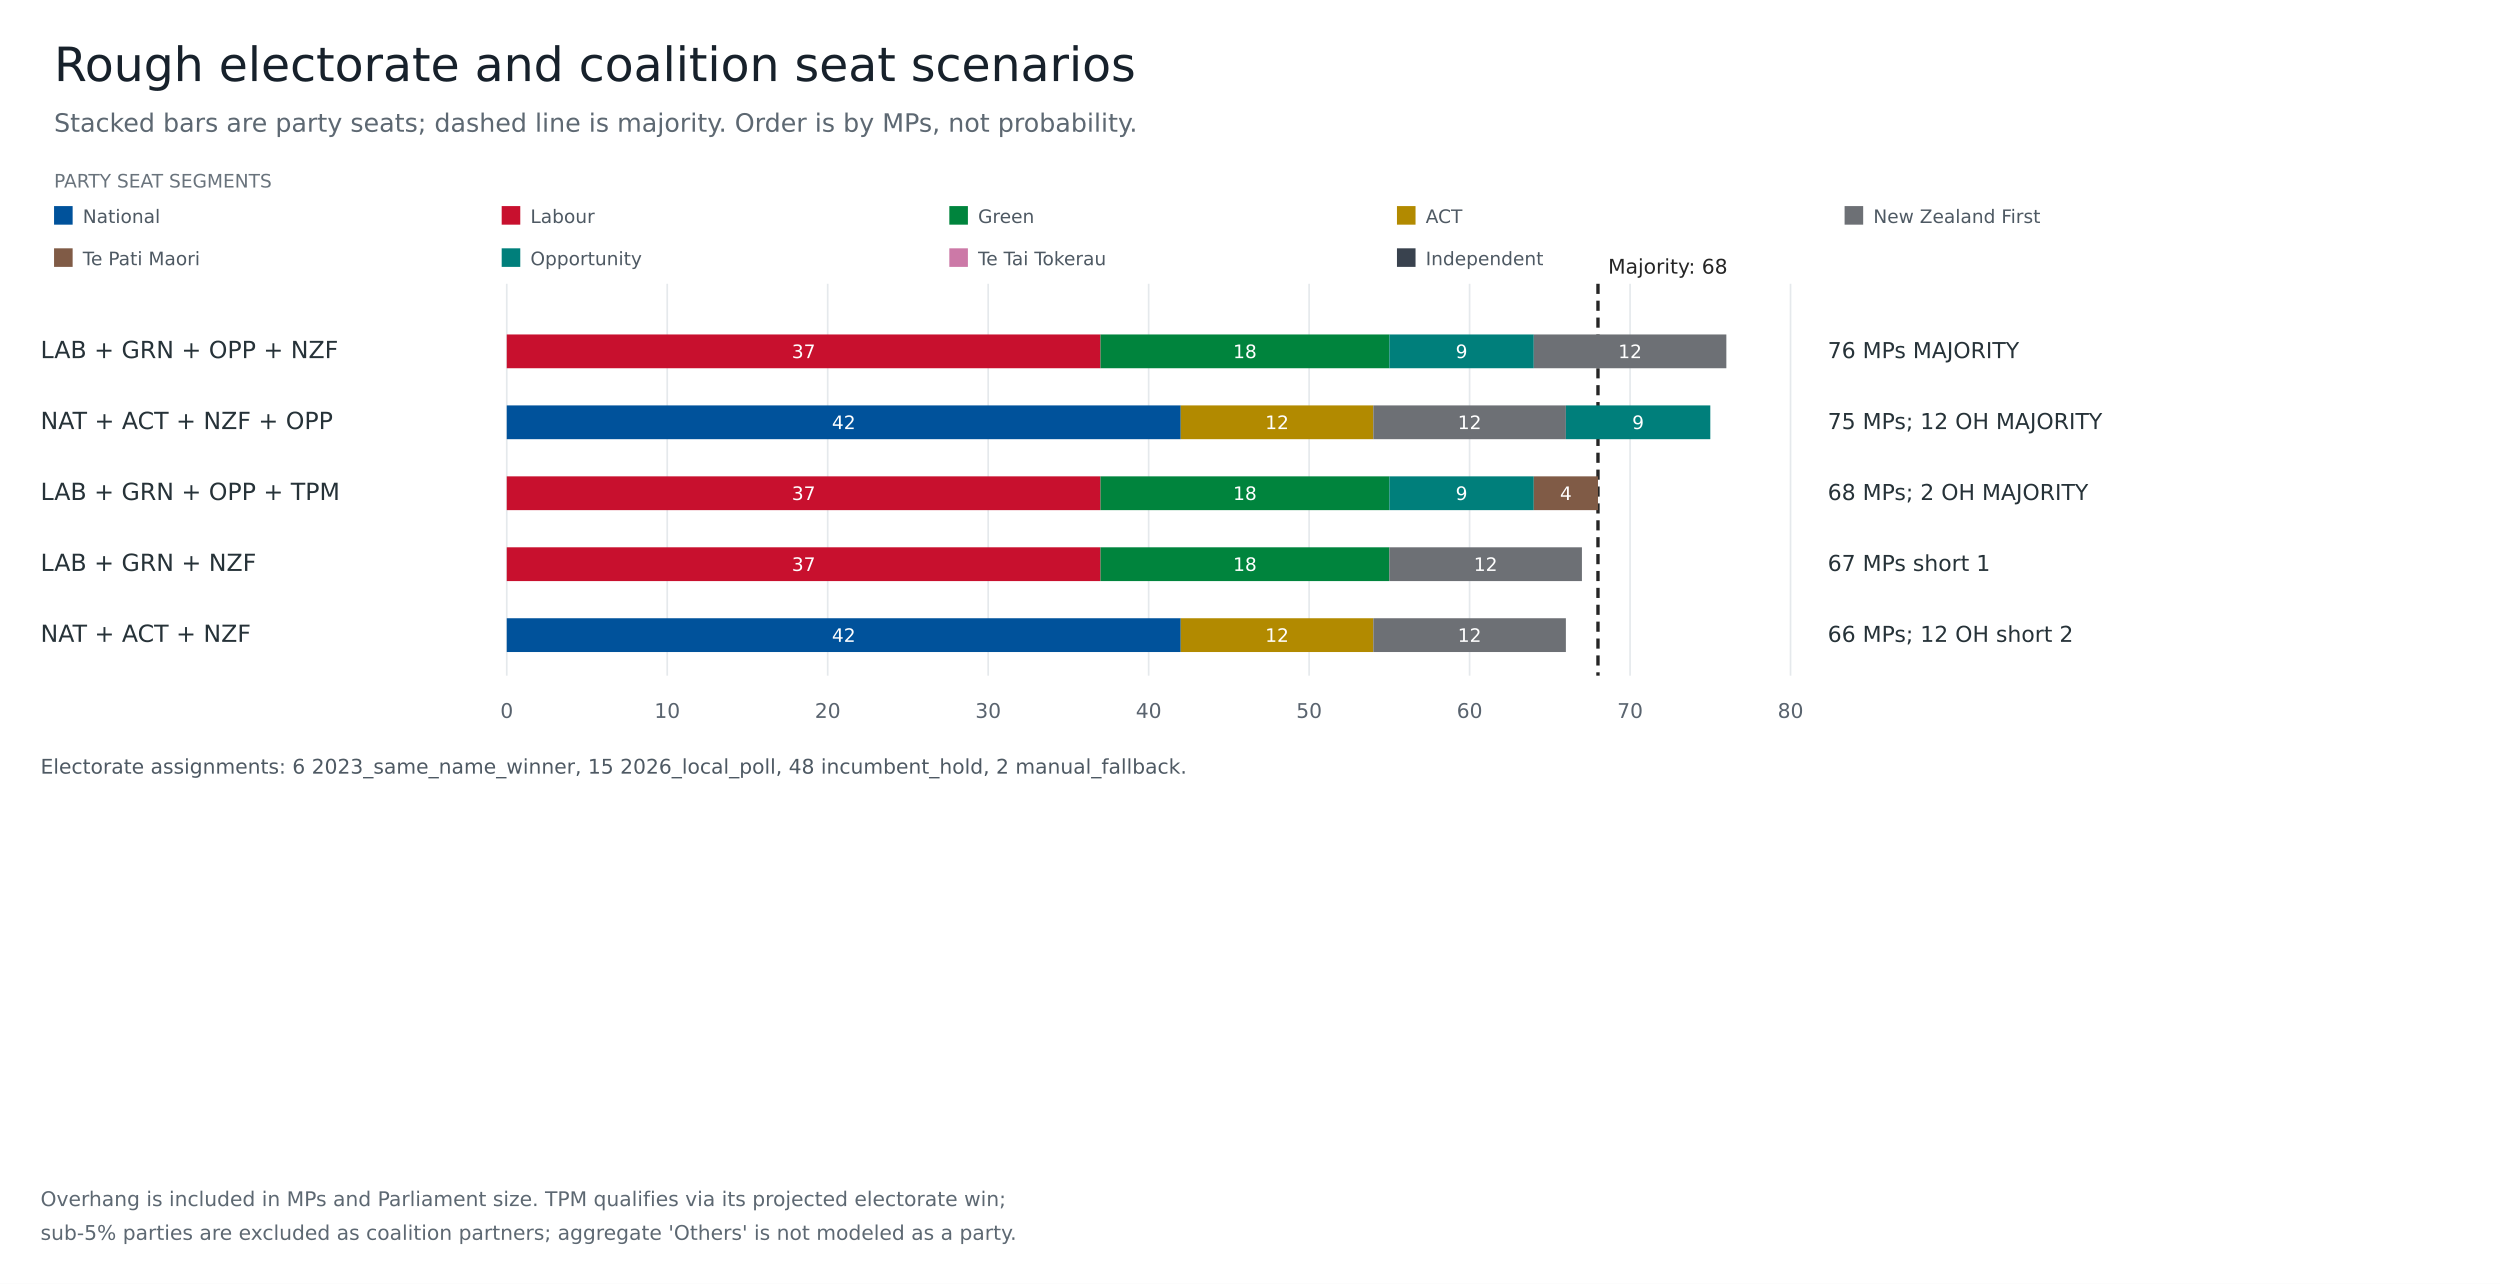
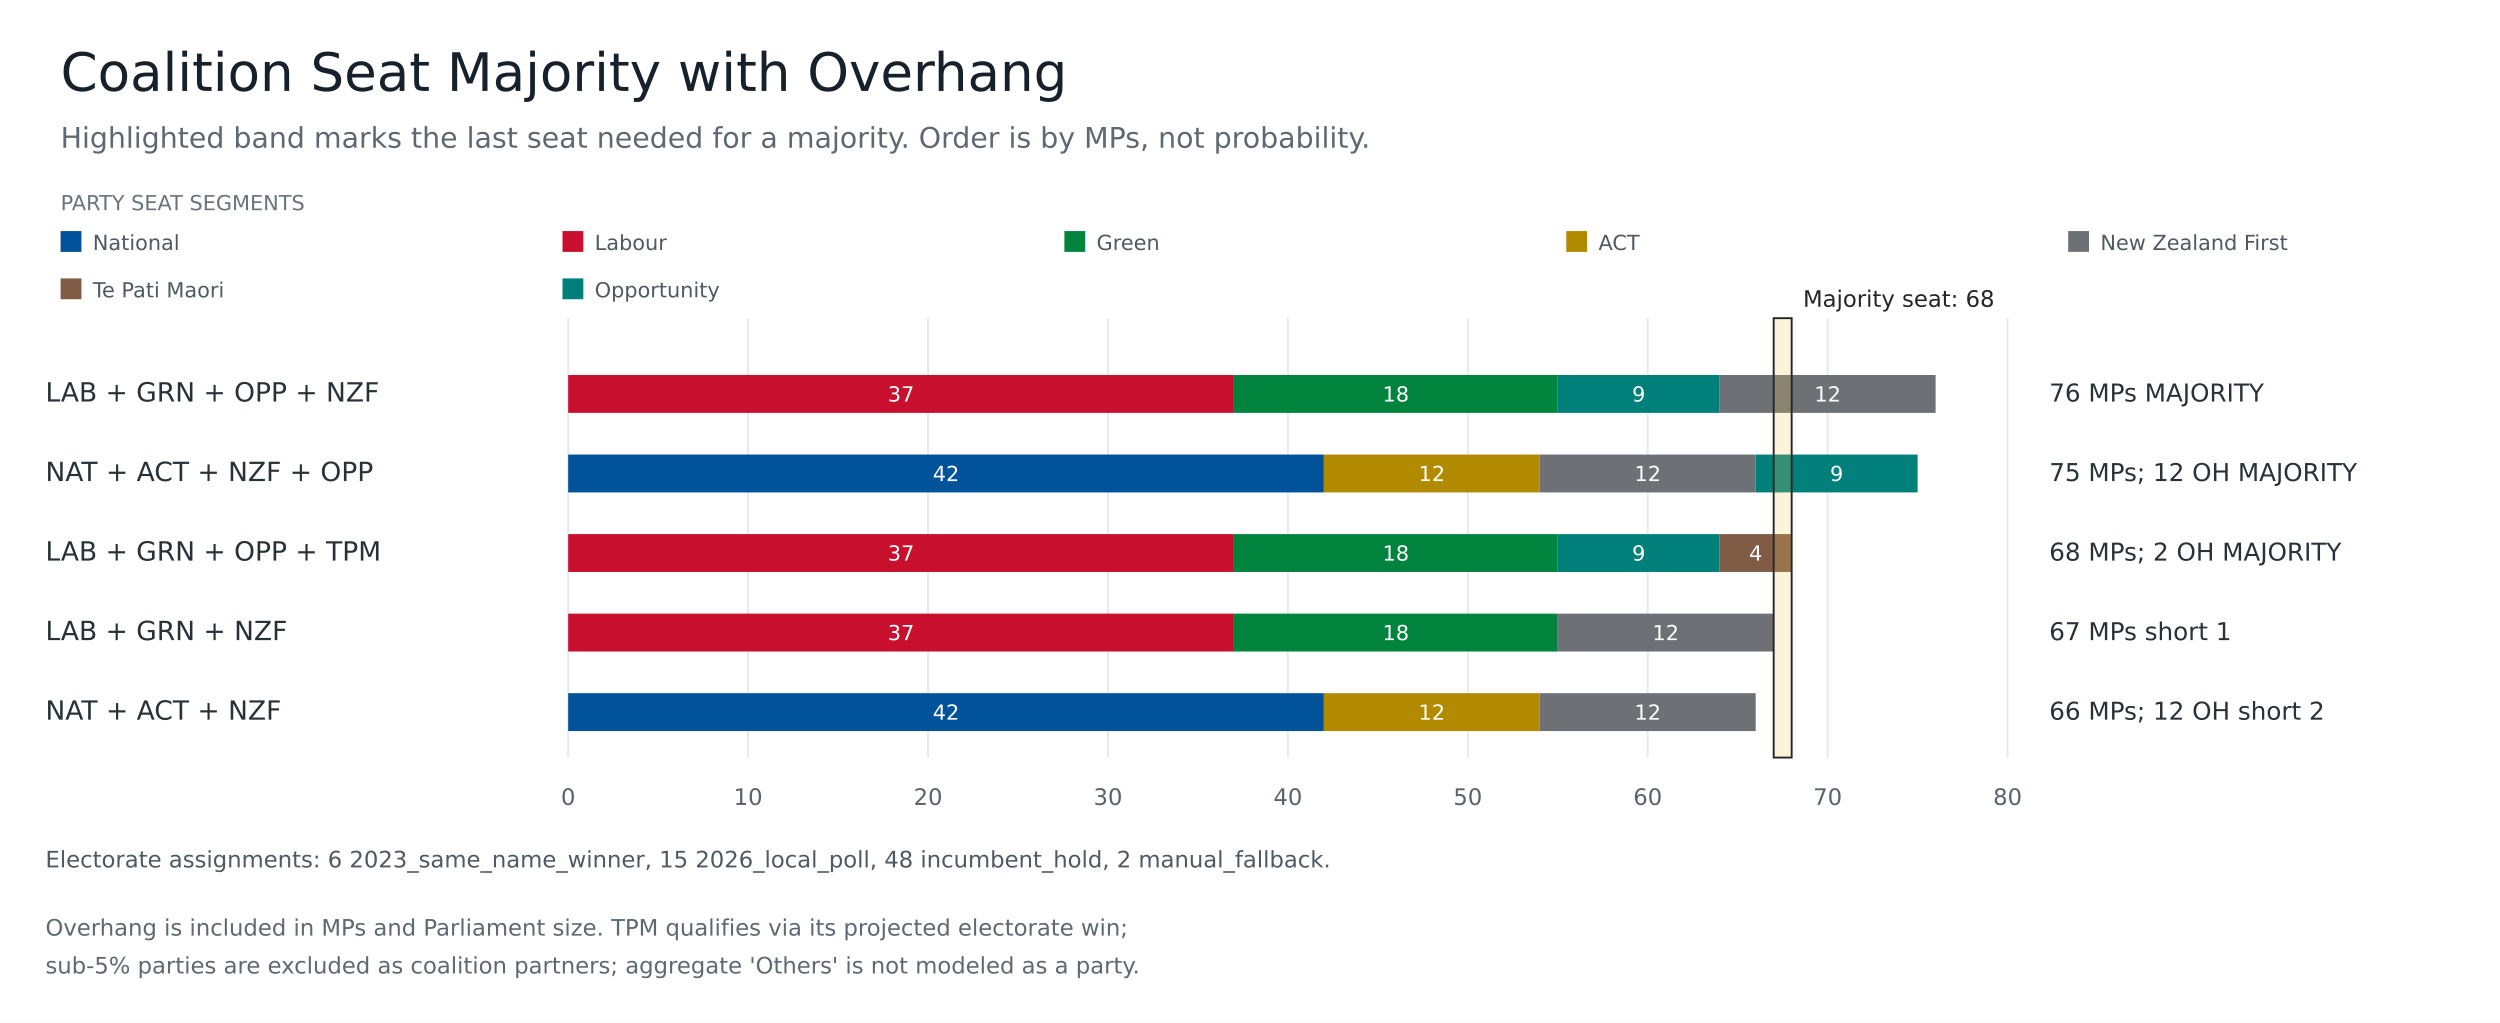
- <svg xmlns="http://www.w3.org/2000/svg" width="1480" height="760" viewBox="0 0 1480 760">
+ <svg xmlns="http://www.w3.org/2000/svg" width="1320" height="540" viewBox="0 0 1320 540">
  <rect width="100%" height="100%" fill="#FFFFFF" />
-   <text x="32" y="48" font-family="DejaVu Sans, sans-serif" font-size="28" fill="#17212B" text-anchor="start">Rough electorate and coalition seat scenarios</text>
-   <text x="32" y="78" font-family="DejaVu Sans, sans-serif" font-size="15" fill="#5D6872" text-anchor="start">Stacked bars are party seats; dashed line is majority. Order is by MPs, not probability.</text>
+   <text x="32" y="48" font-family="DejaVu Sans, sans-serif" font-size="28" fill="#17212B" text-anchor="start">Coalition Seat Majority with Overhang</text>
+   <text x="32" y="78" font-family="DejaVu Sans, sans-serif" font-size="15" fill="#5D6872" text-anchor="start">Highlighted band marks the last seat needed for a majority. Order is by MPs, not probability.</text>
  <text x="32" y="111" font-family="DejaVu Sans, sans-serif" font-size="11" fill="#69737C" text-anchor="start">PARTY SEAT SEGMENTS</text>
  <rect x="32" y="122" width="11" height="11" fill="#00529B" />
  <text x="49" y="132" font-family="DejaVu Sans, sans-serif" font-size="11" fill="#4E5963" text-anchor="start">National</text>
  <rect x="297" y="122" width="11" height="11" fill="#C8102E" />
  <text x="314" y="132" font-family="DejaVu Sans, sans-serif" font-size="11" fill="#4E5963" text-anchor="start">Labour</text>
  <rect x="562" y="122" width="11" height="11" fill="#00843D" />
  <text x="579" y="132" font-family="DejaVu Sans, sans-serif" font-size="11" fill="#4E5963" text-anchor="start">Green</text>
  <rect x="827" y="122" width="11" height="11" fill="#B28A00" />
  <text x="844" y="132" font-family="DejaVu Sans, sans-serif" font-size="11" fill="#4E5963" text-anchor="start">ACT</text>
  <rect x="1092" y="122" width="11" height="11" fill="#6D7075" />
  <text x="1109" y="132" font-family="DejaVu Sans, sans-serif" font-size="11" fill="#4E5963" text-anchor="start">New Zealand First</text>
  <rect x="32" y="147" width="11" height="11" fill="#805B46" />
  <text x="49" y="157" font-family="DejaVu Sans, sans-serif" font-size="11" fill="#4E5963" text-anchor="start">Te Pati Maori</text>
  <rect x="297" y="147" width="11" height="11" fill="#007F7B" />
  <text x="314" y="157" font-family="DejaVu Sans, sans-serif" font-size="11" fill="#4E5963" text-anchor="start">Opportunity</text>
-   <rect x="562" y="147" width="11" height="11" fill="#CC79A7" />
-   <text x="579" y="157" font-family="DejaVu Sans, sans-serif" font-size="11" fill="#4E5963" text-anchor="start">Te Tai Tokerau</text>
-   <rect x="827" y="147" width="11" height="11" fill="#39424E" />
-   <text x="844" y="157" font-family="DejaVu Sans, sans-serif" font-size="11" fill="#4E5963" text-anchor="start">Independent</text>
  <line x1="300.0" y1="168" x2="300.0" y2="400" stroke="#E5E9EC" stroke-width="1" />
  <text x="300.0" y="425" font-family="DejaVu Sans, sans-serif" font-size="12" fill="#59636E" text-anchor="middle">0</text>
  <line x1="395.0" y1="168" x2="395.0" y2="400" stroke="#E5E9EC" stroke-width="1" />
  <text x="395.0" y="425" font-family="DejaVu Sans, sans-serif" font-size="12" fill="#59636E" text-anchor="middle">10</text>
  <line x1="490.0" y1="168" x2="490.0" y2="400" stroke="#E5E9EC" stroke-width="1" />
  <text x="490.0" y="425" font-family="DejaVu Sans, sans-serif" font-size="12" fill="#59636E" text-anchor="middle">20</text>
  <line x1="585.0" y1="168" x2="585.0" y2="400" stroke="#E5E9EC" stroke-width="1" />
  <text x="585.0" y="425" font-family="DejaVu Sans, sans-serif" font-size="12" fill="#59636E" text-anchor="middle">30</text>
  <line x1="680.0" y1="168" x2="680.0" y2="400" stroke="#E5E9EC" stroke-width="1" />
  <text x="680.0" y="425" font-family="DejaVu Sans, sans-serif" font-size="12" fill="#59636E" text-anchor="middle">40</text>
  <line x1="775.0" y1="168" x2="775.0" y2="400" stroke="#E5E9EC" stroke-width="1" />
  <text x="775.0" y="425" font-family="DejaVu Sans, sans-serif" font-size="12" fill="#59636E" text-anchor="middle">50</text>
  <line x1="870.0" y1="168" x2="870.0" y2="400" stroke="#E5E9EC" stroke-width="1" />
  <text x="870.0" y="425" font-family="DejaVu Sans, sans-serif" font-size="12" fill="#59636E" text-anchor="middle">60</text>
  <line x1="965.0" y1="168" x2="965.0" y2="400" stroke="#E5E9EC" stroke-width="1" />
  <text x="965.0" y="425" font-family="DejaVu Sans, sans-serif" font-size="12" fill="#59636E" text-anchor="middle">70</text>
  <line x1="1060.0" y1="168" x2="1060.0" y2="400" stroke="#E5E9EC" stroke-width="1" />
  <text x="1060.0" y="425" font-family="DejaVu Sans, sans-serif" font-size="12" fill="#59636E" text-anchor="middle">80</text>
-   <line x1="946.0" y1="168" x2="946.0" y2="400" stroke="#252525" stroke-width="2" stroke-dasharray="6 4" />
-   <text x="952.0" y="162" font-family="DejaVu Sans, sans-serif" font-size="12" fill="#252525" text-anchor="start">Majority: 68</text>
+   <text x="952.0" y="162" font-family="DejaVu Sans, sans-serif" font-size="12" fill="#252525" text-anchor="start">Majority seat: 68</text>
  <text x="24" y="212" font-family="DejaVu Sans, sans-serif" font-size="14" fill="#263238" text-anchor="start">LAB + GRN + OPP + NZF</text>
  <rect x="300.00" y="198" width="351.50" height="20" fill="#C8102E" />
  <text x="475.75" y="212" font-family="DejaVu Sans, sans-serif" font-size="11" fill="#FFFFFF" text-anchor="middle">37</text>
  <rect x="651.50" y="198" width="171.00" height="20" fill="#00843D" />
  <text x="737.0" y="212" font-family="DejaVu Sans, sans-serif" font-size="11" fill="#FFFFFF" text-anchor="middle">18</text>
  <rect x="822.50" y="198" width="85.50" height="20" fill="#007F7B" />
  <text x="865.25" y="212" font-family="DejaVu Sans, sans-serif" font-size="11" fill="#FFFFFF" text-anchor="middle">9</text>
  <rect x="908.00" y="198" width="114.00" height="20" fill="#6D7075" />
  <text x="965.0" y="212" font-family="DejaVu Sans, sans-serif" font-size="11" fill="#FFFFFF" text-anchor="middle">12</text>
  <text x="1082" y="212" font-family="DejaVu Sans, sans-serif" font-size="13" fill="#263238" text-anchor="start">76 MPs  MAJORITY</text>
  <text x="24" y="254" font-family="DejaVu Sans, sans-serif" font-size="14" fill="#263238" text-anchor="start">NAT + ACT + NZF + OPP</text>
  <rect x="300.00" y="240" width="399.00" height="20" fill="#00529B" />
  <text x="499.5" y="254" font-family="DejaVu Sans, sans-serif" font-size="11" fill="#FFFFFF" text-anchor="middle">42</text>
  <rect x="699.00" y="240" width="114.00" height="20" fill="#B28A00" />
  <text x="756.0" y="254" font-family="DejaVu Sans, sans-serif" font-size="11" fill="#FFFFFF" text-anchor="middle">12</text>
  <rect x="813.00" y="240" width="114.00" height="20" fill="#6D7075" />
  <text x="870.0" y="254" font-family="DejaVu Sans, sans-serif" font-size="11" fill="#FFFFFF" text-anchor="middle">12</text>
  <rect x="927.00" y="240" width="85.50" height="20" fill="#007F7B" />
  <text x="969.75" y="254" font-family="DejaVu Sans, sans-serif" font-size="11" fill="#FFFFFF" text-anchor="middle">9</text>
  <text x="1082" y="254" font-family="DejaVu Sans, sans-serif" font-size="13" fill="#263238" text-anchor="start">75 MPs; 12 OH  MAJORITY</text>
  <text x="24" y="296" font-family="DejaVu Sans, sans-serif" font-size="14" fill="#263238" text-anchor="start">LAB + GRN + OPP + TPM</text>
  <rect x="300.00" y="282" width="351.50" height="20" fill="#C8102E" />
  <text x="475.75" y="296" font-family="DejaVu Sans, sans-serif" font-size="11" fill="#FFFFFF" text-anchor="middle">37</text>
  <rect x="651.50" y="282" width="171.00" height="20" fill="#00843D" />
  <text x="737.0" y="296" font-family="DejaVu Sans, sans-serif" font-size="11" fill="#FFFFFF" text-anchor="middle">18</text>
  <rect x="822.50" y="282" width="85.50" height="20" fill="#007F7B" />
  <text x="865.25" y="296" font-family="DejaVu Sans, sans-serif" font-size="11" fill="#FFFFFF" text-anchor="middle">9</text>
  <rect x="908.00" y="282" width="38.00" height="20" fill="#805B46" />
  <text x="927.0" y="296" font-family="DejaVu Sans, sans-serif" font-size="11" fill="#FFFFFF" text-anchor="middle">4</text>
  <text x="1082" y="296" font-family="DejaVu Sans, sans-serif" font-size="13" fill="#263238" text-anchor="start">68 MPs; 2 OH  MAJORITY</text>
  <text x="24" y="338" font-family="DejaVu Sans, sans-serif" font-size="14" fill="#263238" text-anchor="start">LAB + GRN + NZF</text>
  <rect x="300.00" y="324" width="351.50" height="20" fill="#C8102E" />
  <text x="475.75" y="338" font-family="DejaVu Sans, sans-serif" font-size="11" fill="#FFFFFF" text-anchor="middle">37</text>
  <rect x="651.50" y="324" width="171.00" height="20" fill="#00843D" />
  <text x="737.0" y="338" font-family="DejaVu Sans, sans-serif" font-size="11" fill="#FFFFFF" text-anchor="middle">18</text>
  <rect x="822.50" y="324" width="114.00" height="20" fill="#6D7075" />
  <text x="879.5" y="338" font-family="DejaVu Sans, sans-serif" font-size="11" fill="#FFFFFF" text-anchor="middle">12</text>
  <text x="1082" y="338" font-family="DejaVu Sans, sans-serif" font-size="13" fill="#263238" text-anchor="start">67 MPs  short 1</text>
  <text x="24" y="380" font-family="DejaVu Sans, sans-serif" font-size="14" fill="#263238" text-anchor="start">NAT + ACT + NZF</text>
  <rect x="300.00" y="366" width="399.00" height="20" fill="#00529B" />
  <text x="499.5" y="380" font-family="DejaVu Sans, sans-serif" font-size="11" fill="#FFFFFF" text-anchor="middle">42</text>
  <rect x="699.00" y="366" width="114.00" height="20" fill="#B28A00" />
  <text x="756.0" y="380" font-family="DejaVu Sans, sans-serif" font-size="11" fill="#FFFFFF" text-anchor="middle">12</text>
  <rect x="813.00" y="366" width="114.00" height="20" fill="#6D7075" />
  <text x="870.0" y="380" font-family="DejaVu Sans, sans-serif" font-size="11" fill="#FFFFFF" text-anchor="middle">12</text>
  <text x="1082" y="380" font-family="DejaVu Sans, sans-serif" font-size="13" fill="#263238" text-anchor="start">66 MPs; 12 OH  short 2</text>
+   <rect x="936.5" y="168" width="9.5" height="232" fill="#F4C95D" fill-opacity="0.22" stroke="#252525" stroke-width="1" />
  <text x="24" y="458" font-family="DejaVu Sans, sans-serif" font-size="12" fill="#4E5963" text-anchor="start">Electorate assignments: 6 2023_same_name_winner, 15 2026_local_poll, 48 incumbent_hold, 2 manual_fallback.</text>
-   <text x="24" y="714" font-family="DejaVu Sans, sans-serif" font-size="12" fill="#5D6872" text-anchor="start">Overhang is included in MPs and Parliament size. TPM qualifies via its projected electorate win;</text>
-   <text x="24" y="734" font-family="DejaVu Sans, sans-serif" font-size="12" fill="#5D6872" text-anchor="start">sub-5% parties are excluded as coalition partners; aggregate 'Others' is not modeled as a party.</text>
+   <text x="24" y="494" font-family="DejaVu Sans, sans-serif" font-size="12" fill="#5D6872" text-anchor="start">Overhang is included in MPs and Parliament size. TPM qualifies via its projected electorate win;</text>
+   <text x="24" y="514" font-family="DejaVu Sans, sans-serif" font-size="12" fill="#5D6872" text-anchor="start">sub-5% parties are excluded as coalition partners; aggregate 'Others' is not modeled as a party.</text>
</svg>
